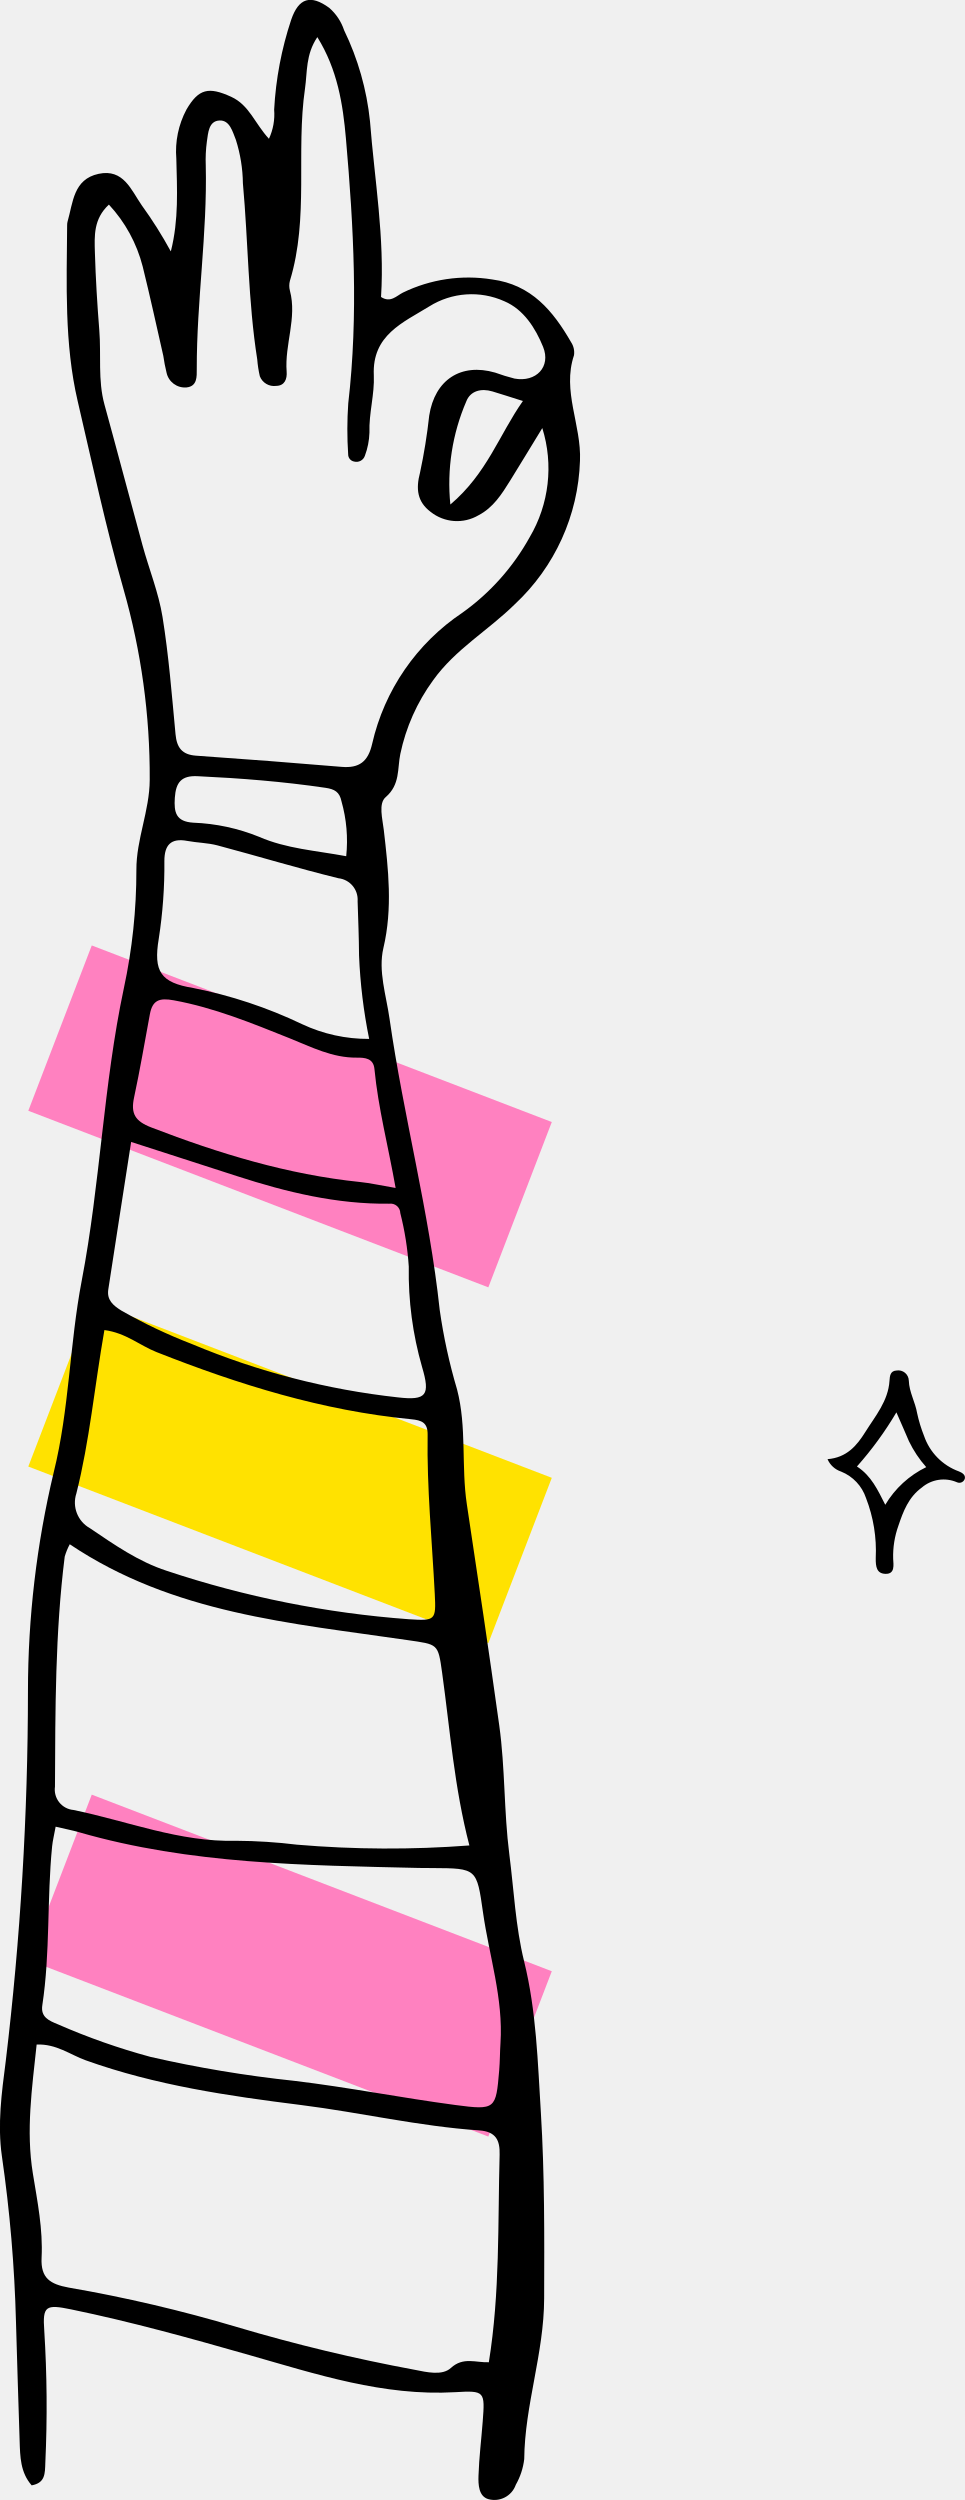
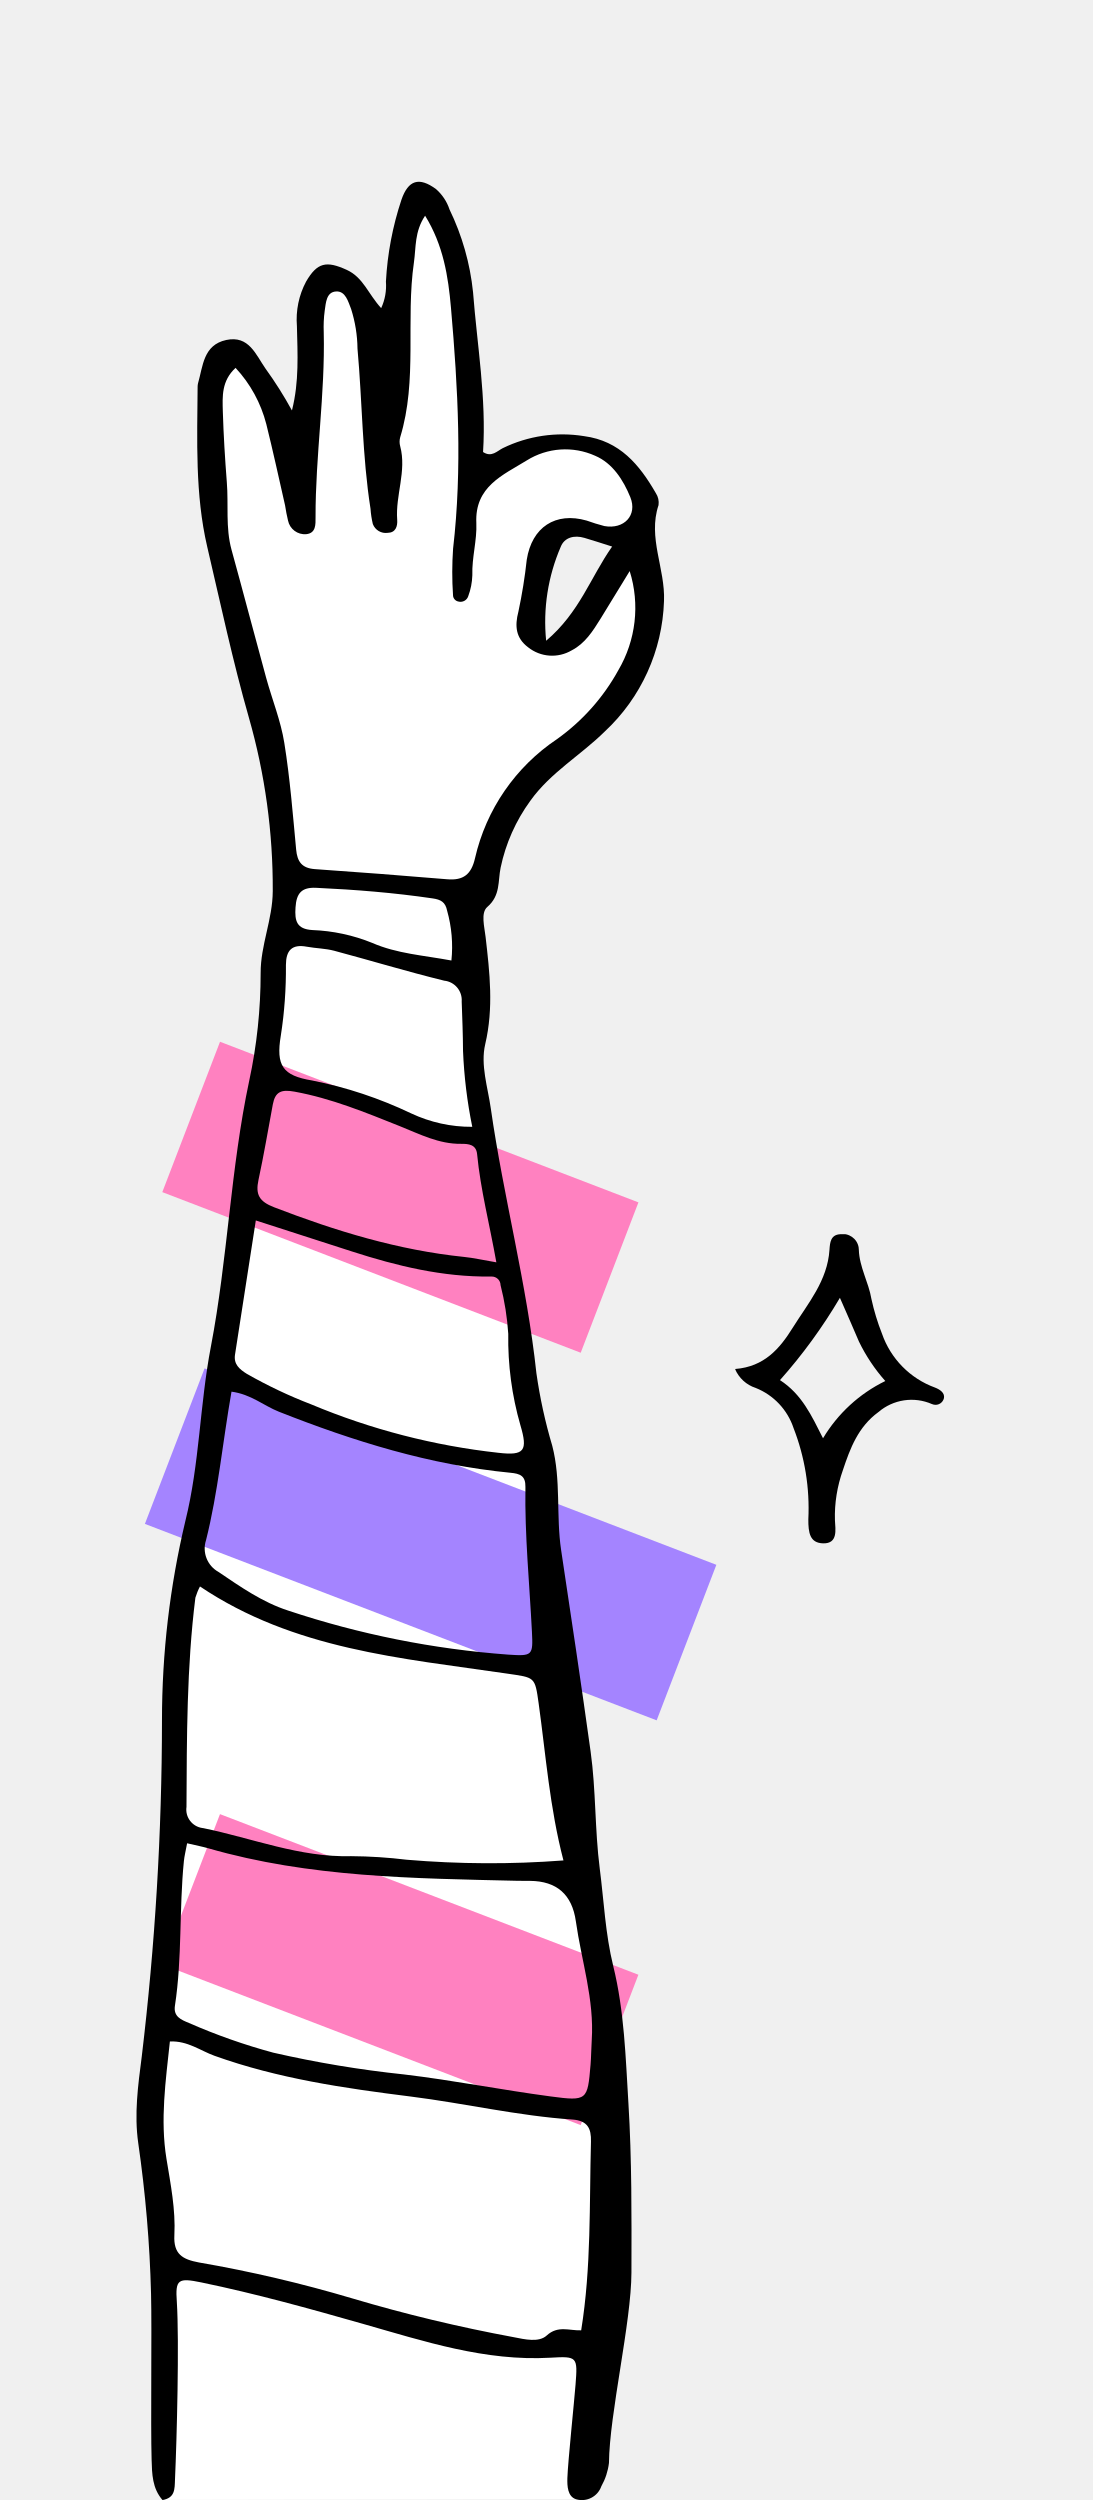
- <svg xmlns="http://www.w3.org/2000/svg" width="125.325" height="324.702" viewBox="0 0 125.325 324.702">
+ <svg xmlns="http://www.w3.org/2000/svg" id="Layer_1" version="1.1" viewBox="0 0 156 357">
  <defs>
-     <clipPath id="clip-path">
-       <rect id="Rectangle_88" data-name="Rectangle 88" width="17.846" height="26.417" fill="none" />
+     <style>
+       .st0 {
+         fill: none;
+       }
+ 
+       .st1 {
+         clip-path: url(#clippath-1);
+       }
+ 
+       .st2 {
+         fill: #fff;
+       }
+ 
+       .st3 {
+         fill: #ff81c0;
+       }
+ 
+       .st4 {
+         clip-path: url(#clippath);
+       }
+ 
+       .st5 {
+         fill: #a484ff;
+       }
+     </style>
+     <clipPath id="clippath">
+       <rect class="st0" y="0" width="156" height="357" />
+     </clipPath>
+     <clipPath id="clippath-1">
+       <rect class="st0" x="105" y="176.24" width="29.83" height="44.15" />
    </clipPath>
  </defs>
-   <g id="Group_122" data-name="Group 122" transform="translate(-1044.636 -700.501)">
-     <rect id="Rectangle_93" data-name="Rectangle 93" width="64" height="23" transform="translate(1056.554 823.296) rotate(21)" fill="#ff81c0" />
-     <rect id="Rectangle_94" data-name="Rectangle 94" width="64" height="23" transform="translate(1056.554 869.506) rotate(21)" fill="#ffe200" />
-     <rect id="Rectangle_95" data-name="Rectangle 95" width="64" height="23" transform="translate(1056.554 933.592) rotate(21)" fill="#ff81c0" />
-     <g id="Group_97" data-name="Group 97">
-       <path id="Path_192" data-name="Path 192" d="M999.427,139.355c-1.733-.547-2.844-.91-3.962-1.245-1.453-.435-2.859-.081-3.389,1.28A27.005,27.005,0,0,0,990,152.8c4.778-4.051,6.333-9.053,9.423-13.447m-22.949,59.124a18.912,18.912,0,0,0-.611-7.119c-.253-1.238-.9-1.59-2.078-1.765-5.513-.812-11.054-1.247-16.618-1.509-2.087-.1-2.818.783-2.953,2.805-.129,1.927.158,3.089,2.393,3.233a25.243,25.243,0,0,1,8.567,1.842c3.527,1.538,7.326,1.774,11.3,2.512m2.982,23.734a68.391,68.391,0,0,1-1.315-10.835c-.013-2.352-.114-4.7-.186-7.053a2.8,2.8,0,0,0-2.5-2.984c-5.264-1.293-10.457-2.872-15.7-4.266-1.269-.337-2.623-.339-3.921-.582-2.14-.405-2.973.538-2.977,2.6a61.9,61.9,0,0,1-.729,10.1c-.713,4.283.248,5.708,4.461,6.4a59.617,59.617,0,0,1,14.154,4.7,20.16,20.16,0,0,0,8.714,1.916m3.435,19.363c-.958-5.421-2.264-10.378-2.752-15.461-.132-1.382-1.216-1.481-2.282-1.47-3.185.035-5.9-1.38-8.766-2.529-4.879-1.954-9.762-3.955-15.007-4.916-1.9-.35-2.774-.009-3.113,1.814-.671,3.6-1.28,7.221-2.05,10.8-.448,2.093.107,3.076,2.245,3.9,8.792,3.387,17.72,6.119,27.132,7.088,1.306.133,2.594.431,4.592.77m-34.349-5.985c-1,6.467-2,12.813-2.968,19.162-.208,1.363.6,2.067,1.709,2.756a67.553,67.553,0,0,0,9.16,4.342,96.229,96.229,0,0,0,26.751,6.924c3.708.429,4.221-.282,3.133-3.945A44.507,44.507,0,0,1,984.6,251.78a38.236,38.236,0,0,0-1.1-6.948,1.261,1.261,0,0,0-1.429-1.223c-6.819.083-13.351-1.5-19.786-3.584-4.45-1.439-8.9-2.873-13.732-4.434m-3.485,24.43c-1.291,7.361-1.919,14.388-3.642,21.22a3.809,3.809,0,0,0,1.763,4.515c3.167,2.144,6.314,4.347,9.974,5.533a129.483,129.483,0,0,0,31.424,6.288c3.478.232,3.564.136,3.39-3.275-.352-6.891-1.041-13.767-.928-20.676.026-1.588-.763-1.892-2.144-2.024-11.5-1.107-22.387-4.5-33.074-8.724-2.15-.849-3.975-2.49-6.762-2.857m-4.5,27.817a8.4,8.4,0,0,0-.656,1.606c-1.245,9.925-1.219,19.9-1.265,29.881a2.66,2.66,0,0,0,2.407,3.028c7.02,1.437,13.776,4.2,21.128,4a68.289,68.289,0,0,1,7.908.507,139.638,139.638,0,0,0,22.38.1c-1.966-7.558-2.511-15.021-3.538-22.415-.536-3.857-.519-3.671-4.513-4.259-15.052-2.208-30.405-3.407-43.85-12.444m-1.836,36.681c-.206,1.135-.385,1.833-.455,2.54-.687,6.871-.234,13.809-1.276,20.658-.236,1.547.879,2,2,2.459a85.582,85.582,0,0,0,12.039,4.238,157.8,157.8,0,0,0,18.676,3.113c7,.832,13.935,2.212,20.927,3.139,5.244.695,5.274.545,5.7-4.515.1-1.168.088-2.343.166-3.513.378-5.815-1.47-11.33-2.271-16.988-.812-5.719-.8-5.723-6.539-5.758-.588,0-1.177,0-1.767-.013-14.844-.35-29.715-.47-44.159-4.64-.842-.243-1.707-.407-3.037-.72m56.261,69.556c1.457-9.044,1.157-18.02,1.4-26.968.05-1.849-.468-2.993-2.662-3.144-7.782-.527-15.4-2.321-23.119-3.293-9.479-1.188-18.91-2.562-27.972-5.807-2.006-.72-3.828-2.163-6.379-2.048-.6,5.658-1.4,11.164-.49,16.751.588,3.619,1.321,7.252,1.133,10.925-.138,2.7,1.149,3.448,3.505,3.886a189.131,189.131,0,0,1,21.857,5.125,224.623,224.623,0,0,0,23.093,5.555c1.573.313,3.585.792,4.706-.239,1.612-1.477,3.242-.669,4.929-.74M972.711,92.111c-1.516,2.268-1.278,4.52-1.588,6.648-1.2,8.28.536,16.79-1.958,24.973a2.49,2.49,0,0,0,0,1.3c.939,3.547-.7,6.986-.428,10.5.074.963-.245,1.838-1.359,1.86a1.986,1.986,0,0,1-2.124-1.256,14.7,14.7,0,0,1-.334-2.174c-1.194-7.58-1.17-15.261-1.864-22.883a19.49,19.49,0,0,0-.912-5.646c-.425-1.05-.792-2.569-2.116-2.512-1.429.059-1.483,1.619-1.652,2.744a17.934,17.934,0,0,0-.144,3.083c.212,8.842-1.186,17.609-1.168,26.443,0,.98.081,2.255-1.33,2.4a2.438,2.438,0,0,1-2.6-1.943,21.835,21.835,0,0,1-.416-2.159c-.879-3.87-1.723-7.753-2.677-11.606a18.551,18.551,0,0,0-4.388-8.038c-2.017,1.866-1.881,4.08-1.82,6.228.1,3.373.306,6.754.573,10.1.258,3.209-.2,6.469.669,9.639,1.68,6.093,3.279,12.209,4.948,18.3.849,3.1,2.085,6.136,2.593,9.285.812,5.038,1.21,10.144,1.689,15.231.164,1.742.834,2.663,2.673,2.792q9.461.655,18.91,1.453c2.286.19,3.433-.679,3.957-3a27.948,27.948,0,0,1,11.719-17.022,29.721,29.721,0,0,0,8.744-9.816,17.573,17.573,0,0,0,1.634-14.166c-1.628,2.663-2.892,4.754-4.178,6.83-1.087,1.752-2.2,3.505-4.1,4.491a5.5,5.5,0,0,1-6.226-.438c-1.75-1.319-1.93-3-1.376-5.1a73.128,73.128,0,0,0,1.192-7.4c.726-4.66,4.115-6.872,8.56-5.587a26.154,26.154,0,0,0,2.52.776c2.8.514,4.763-1.527,3.71-4.122-1-2.452-2.526-4.857-5.025-5.92a10.364,10.364,0,0,0-9.76.67c-3.4,2.1-7.44,3.71-7.2,8.939.114,2.463-.652,4.931-.566,7.451a9.412,9.412,0,0,1-.595,3.01,1.156,1.156,0,0,1-1.4.748.941.941,0,0,1-.77-.941,48.837,48.837,0,0,1,.011-6.611c1.332-11.479.7-22.934-.3-34.377-.391-4.487-1.094-8.972-3.714-13.194m-19.016,27.779c1.028-4.085.794-8.04.7-11.988a11.56,11.56,0,0,1,1.319-6.392c1.58-2.7,2.872-2.988,5.8-1.652,2.359,1.076,3.072,3.463,4.911,5.456a7.552,7.552,0,0,0,.676-3.787,44.587,44.587,0,0,1,2.212-11.672c.983-2.863,2.538-3.3,4.944-1.545A6.587,6.587,0,0,1,976.2,91.2a35.3,35.3,0,0,1,3.362,11.814c.593,7.617,1.925,15.185,1.435,22.829,1.227.809,2.023-.158,2.833-.564a19.418,19.418,0,0,1,11.588-1.715c5.112.672,7.924,4.091,10.264,8.153a2.426,2.426,0,0,1,.377,1.695c-1.564,4.66.975,9.053.778,13.7a26.629,26.629,0,0,1-8.462,18.635c-3.441,3.4-7.727,5.837-10.619,9.884a24.882,24.882,0,0,0-4.253,9.56c-.4,1.912,0,3.975-1.9,5.609-.974.838-.412,2.83-.247,4.274.589,5.113,1.166,10.151-.052,15.327-.7,2.975.367,6.138.8,9.2,1.811,12.66,5.154,25.051,6.513,37.8a71.592,71.592,0,0,0,2.256,10.339c1.28,4.911.525,9.967,1.269,14.911,1.442,9.578,2.882,19.158,4.214,28.755.766,5.524.591,11.129,1.3,16.679.6,4.657.8,9.365,1.93,13.951,1.59,6.438,1.765,13.089,2.17,19.622.494,8.005.453,16.086.427,24.141-.02,7.16-2.522,13.824-2.588,20.868a8.8,8.8,0,0,1-1.094,3.325,2.946,2.946,0,0,1-3.588,1.864c-1.243-.378-1.295-1.9-1.258-3.034.076-2.349.368-4.69.547-7.033.3-3.929.282-4.047-3.581-3.82-9.324.54-18.018-2.338-26.773-4.833-7.646-2.183-15.3-4.31-23.091-5.918-3.314-.685-3.734-.453-3.5,2.752a158.19,158.19,0,0,1,.14,17.134c-.053,1.457,0,2.641-1.776,2.968-1.468-1.678-1.5-3.721-1.562-5.762-.153-5.15-.344-10.3-.475-15.452a182.807,182.807,0,0,0-1.831-21.547c-.591-4.1-.029-8.235.5-12.325a404.993,404.993,0,0,0,2.886-48.04,122.711,122.711,0,0,1,3.345-28.445c2.028-8.164,2.058-16.657,3.636-24.885,2.415-12.59,2.809-25.449,5.476-38a72.61,72.61,0,0,0,1.626-15.351c-.018-4.01,1.713-7.657,1.732-11.709a88.321,88.321,0,0,0-3.4-24.747c-2.306-8.077-4.052-16.283-5.957-24.441-1.743-7.464-1.427-15.209-1.369-22.864a1.652,1.652,0,0,1,.052-.438c.717-2.487.751-5.513,4.036-6.217,3.236-.692,4.224,2.1,5.6,4.084a54.565,54.565,0,0,1,3.768,5.975" transform="translate(113.128 613.23)" />
-     </g>
-     <g id="Group_108" data-name="Group 108" transform="translate(1152.115 878.502)">
-       <g id="Group_107" data-name="Group 107" clip-path="url(#clip-path)">
-         <path id="Path_216" data-name="Path 216" d="M7.5,17.44a12.587,12.587,0,0,1,5.32-4.888A14.688,14.688,0,0,1,10.573,9.18C10.1,8.055,9.6,6.943,8.946,5.438a45.043,45.043,0,0,1-5.125,7.028C5.7,13.69,6.509,15.5,7.5,17.44M0,11.516c2.491-.2,3.8-1.75,4.9-3.513,1.313-2.1,2.983-4.035,3.151-6.677.04-.616.095-1.274.9-1.322a1.37,1.37,0,0,1,1.608,1.318c.051,1.5.837,2.78,1.079,4.22a18.32,18.32,0,0,0,.9,2.955,7.481,7.481,0,0,0,4.543,4.616c.411.164.836.444.76.892a.736.736,0,0,1-1.022.515,4.359,4.359,0,0,0-4.578.686c-1.726,1.258-2.409,3.1-3.032,4.945a11.691,11.691,0,0,0-.683,4.3c.038.794.266,2-1.006,1.961-1.128-.035-1.274-.9-1.257-2.048A18.973,18.973,0,0,0,5,16.566a5.616,5.616,0,0,0-3.228-3.434A2.916,2.916,0,0,1,0,11.516" transform="translate(0 0)" />
+   <path class="st2" d="M33.64,52.54l-3.83,3.24,1.92,19.47,9.89,38.85-1.12,30.89-12.99,77.77-4.62,64.02v45.87l.33,24.33,59.07-.11,7.81-48-5.23-29.31-8.52-74.8-6.27-36.78-3.96-40.26,9.1-18.6,14.88-10.77,3.68-27.77-2.9,7.55-1.98,5.15-6.32,9.03-7.14.14,2.57-13.89,3.23-4.55,7.65,2.9,2.31-3.41-.22-4.4-6.49-5.39-8.14-.11-8.14,4.84-.33-5.06-2.31-27.06-5.06-8.91-5.28,19.03-8.14-7.26-3.41,14.19s-1.87,9.57-1.87,9.24-8.16-10.06-8.16-10.06h0Z" />
+   <g class="st4">
+     <g id="hand_02">
+       <g id="Group_128">
+         <rect id="Rectangle_93" class="st3" x="45.67" y="138.97" width="23" height="64" transform="translate(-122.93 163.07) rotate(-69)" />
+         <rect id="Rectangle_94" class="st5" x="49.61" y="181.4" width="23.79" height="78.28" transform="translate(-166.44 198.92) rotate(-69)" />
+         <rect id="Rectangle_95" class="st3" x="45.67" y="249.26" width="23" height="64" transform="translate(-225.9 233.84) rotate(-69)" />
+         <g id="Group_97">
+           <path id="Path_192" d="M87.42,78.05c-1.73-.55-2.84-.91-3.96-1.24-1.45-.43-2.86-.08-3.39,1.28-1.82,4.22-2.54,8.84-2.08,13.41,4.78-4.05,6.33-9.05,9.42-13.45M64.46,137.17c.25-2.39.04-4.81-.61-7.12-.25-1.24-.9-1.59-2.08-1.76-5.51-.81-11.05-1.25-16.62-1.51-2.09-.1-2.82.78-2.95,2.8-.13,1.93.16,3.09,2.39,3.23,2.94.11,5.84.73,8.57,1.84,3.53,1.54,7.33,1.77,11.3,2.51M67.44,160.91c-.73-3.57-1.17-7.19-1.32-10.84-.01-2.35-.11-4.7-.19-7.05.11-1.51-1-2.83-2.5-2.98-5.26-1.29-10.46-2.87-15.7-4.27-1.27-.34-2.62-.34-3.92-.58-2.14-.4-2.97.54-2.98,2.6.03,3.38-.21,6.76-.73,10.1-.71,4.28.25,5.71,4.46,6.4,4.9.97,9.65,2.55,14.15,4.7,2.73,1.28,5.7,1.94,8.71,1.92M70.88,180.27c-.96-5.42-2.26-10.38-2.75-15.46-.13-1.38-1.22-1.48-2.28-1.47-3.18.04-5.9-1.38-8.77-2.53-4.88-1.95-9.76-3.96-15.01-4.92-1.9-.35-2.77,0-3.11,1.81-.67,3.6-1.28,7.22-2.05,10.8-.45,2.09.11,3.08,2.24,3.9,8.79,3.39,17.72,6.12,27.13,7.09,1.31.13,2.59.43,4.59.77M36.53,174.28c-1,6.47-2,12.81-2.97,19.16-.21,1.36.6,2.07,1.71,2.76,2.94,1.67,6,3.13,9.16,4.34,8.54,3.58,17.55,5.91,26.75,6.92,3.71.43,4.22-.28,3.13-3.95-1.22-4.24-1.8-8.63-1.73-13.04-.15-2.34-.52-4.67-1.1-6.95-.01-.7-.59-1.25-1.29-1.23-.05,0-.09,0-.14,0-6.82.08-13.35-1.5-19.79-3.58-4.45-1.44-8.9-2.87-13.73-4.43M33.06,198.72c-1.29,7.36-1.92,14.39-3.64,21.22-.57,1.73.17,3.63,1.76,4.52,3.17,2.14,6.31,4.35,9.97,5.53,10.17,3.39,20.73,5.5,31.42,6.29,3.48.23,3.56.14,3.39-3.27-.35-6.89-1.04-13.77-.93-20.68.03-1.59-.76-1.89-2.14-2.02-11.5-1.11-22.39-4.5-33.07-8.72-2.15-.85-3.97-2.49-6.76-2.86M28.56,226.54c-.27.51-.49,1.05-.66,1.61-1.24,9.92-1.22,19.9-1.27,29.88-.21,1.45.8,2.8,2.26,3.01.05,0,.1.01.15.02,7.02,1.44,13.78,4.2,21.13,4,2.64.02,5.28.19,7.91.51,7.45.63,14.93.67,22.38.1-1.97-7.56-2.51-15.02-3.54-22.42-.54-3.86-.52-3.67-4.51-4.26-15.05-2.21-30.41-3.41-43.85-12.44M26.72,263.22c-.21,1.14-.39,1.83-.46,2.54-.69,6.87-.23,13.81-1.28,20.66-.24,1.55.88,2,2,2.46,3.9,1.71,7.93,3.13,12.04,4.24,6.16,1.41,12.39,2.45,18.68,3.11,7,.83,13.93,2.21,20.93,3.14,5.24.7,5.27.55,5.7-4.52.1-1.17.09-2.34.17-3.51.38-5.82-1.47-11.33-2.27-16.99-.54-3.81-2.72-5.73-6.54-5.76-.59,0-1.18,0-1.77-.01-14.84-.35-29.72-.47-44.16-4.64-.84-.24-1.71-.41-3.04-.72M82.99,332.78c1.46-9.04,1.16-18.02,1.4-26.97.05-1.85-.47-2.99-2.66-3.14-7.78-.53-15.4-2.32-23.12-3.29-9.48-1.19-18.91-2.56-27.97-5.81-2.01-.72-3.83-2.16-6.38-2.05-.6,5.66-1.4,11.16-.49,16.75.59,3.62,1.32,7.25,1.13,10.92-.14,2.7,1.15,3.45,3.51,3.89,7.38,1.27,14.68,2.99,21.86,5.12,7.59,2.26,15.3,4.11,23.09,5.55,1.57.31,3.59.79,4.71-.24,1.61-1.48,3.24-.67,4.93-.74M60.7,30.81c-1.52,2.27-1.28,4.52-1.59,6.65-1.2,8.28.54,16.79-1.96,24.97-.12.43-.12.87,0,1.3.94,3.55-.7,6.99-.43,10.5.07.96-.24,1.84-1.36,1.86-.91.13-1.79-.39-2.12-1.26-.17-.72-.28-1.44-.33-2.17-1.19-7.58-1.17-15.26-1.86-22.88-.02-1.92-.33-3.82-.91-5.65-.42-1.05-.79-2.57-2.12-2.51-1.43.06-1.48,1.62-1.65,2.74-.14,1.02-.18,2.05-.14,3.08.21,8.84-1.19,17.61-1.17,26.44,0,.98.08,2.26-1.33,2.4-1.23.11-2.35-.73-2.6-1.94-.17-.71-.31-1.43-.42-2.16-.88-3.87-1.72-7.75-2.68-11.61-.77-3-2.28-5.77-4.39-8.04-2.02,1.87-1.88,4.08-1.82,6.23.1,3.37.31,6.75.57,10.1.26,3.21-.2,6.47.67,9.64,1.68,6.09,3.28,12.21,4.95,18.3.85,3.1,2.09,6.14,2.59,9.29.81,5.04,1.21,10.14,1.69,15.23.16,1.74.83,2.66,2.67,2.79,6.31.44,12.61.92,18.91,1.45,2.29.19,3.43-.68,3.96-3,1.59-6.96,5.78-13.05,11.72-17.02,3.61-2.58,6.6-5.93,8.74-9.82,2.52-4.28,3.12-9.43,1.63-14.17-1.63,2.66-2.89,4.75-4.18,6.83-1.09,1.75-2.2,3.51-4.1,4.49-1.97,1.16-4.44.99-6.23-.44-1.75-1.32-1.93-3-1.38-5.1.52-2.44.92-4.91,1.19-7.4.73-4.66,4.11-6.87,8.56-5.59.83.3,1.67.56,2.52.78,2.8.51,4.76-1.53,3.71-4.12-1-2.45-2.53-4.86-5.03-5.92-3.16-1.42-6.82-1.17-9.76.67-3.4,2.1-7.44,3.71-7.2,8.94.11,2.46-.65,4.93-.57,7.45-.03,1.03-.23,2.05-.59,3.01-.19.58-.81.91-1.4.75-.45-.08-.78-.48-.77-.94-.15-2.2-.14-4.41.01-6.61,1.33-11.48.7-22.93-.3-34.38-.39-4.49-1.09-8.97-3.71-13.19M41.7,58.57c1.03-4.08.79-8.04.7-11.99-.18-2.21.27-4.43,1.32-6.39,1.58-2.7,2.87-2.99,5.8-1.65,2.36,1.08,3.07,3.46,4.91,5.46.55-1.18.78-2.49.68-3.79.21-3.97.96-7.9,2.21-11.67.98-2.86,2.54-3.3,4.94-1.54.89.78,1.56,1.78,1.93,2.91,1.8,3.71,2.94,7.71,3.36,11.81.59,7.62,1.92,15.18,1.43,22.83,1.23.81,2.02-.16,2.83-.56,3.59-1.75,7.64-2.35,11.59-1.71,5.11.67,7.92,4.09,10.26,8.15.33.5.46,1.1.38,1.7-1.56,4.66.97,9.05.78,13.7-.23,7.09-3.27,13.8-8.46,18.63-3.44,3.4-7.73,5.84-10.62,9.88-2.08,2.85-3.53,6.11-4.25,9.56-.4,1.91,0,3.98-1.9,5.61-.97.84-.41,2.83-.25,4.27.59,5.11,1.17,10.15-.05,15.33-.7,2.98.37,6.14.8,9.2,1.81,12.66,5.15,25.05,6.51,37.8.5,3.5,1.25,6.95,2.26,10.34,1.28,4.91.53,9.97,1.27,14.91,1.44,9.58,2.88,19.16,4.21,28.76.77,5.52.59,11.13,1.3,16.68.6,4.66.8,9.36,1.93,13.95,1.59,6.44,1.77,13.09,2.17,19.62.49,8.01.45,16.09.43,24.14-.02,7.16-3.14,20.16-3.21,27.2-.14,1.17-.51,2.3-1.09,3.33-.51,1.47-2.09,2.29-3.59,1.86-1.24-.38-1.29-1.9-1.26-3.03.08-2.35.99-11.02,1.17-13.37.3-3.93.28-4.05-3.58-3.82-9.32.54-18.02-2.34-26.77-4.83-7.65-2.18-15.3-4.31-23.09-5.92-3.31-.68-3.73-.45-3.5,2.75.36,5.7,0,19.65-.26,25.36-.05,1.46,0,2.64-1.78,2.97-1.47-1.68-1.5-3.72-1.56-5.76-.15-5.15.05-18.53-.08-23.68-.18-7.21-.8-14.41-1.83-21.55-.59-4.1-.03-8.23.5-12.33,1.91-15.94,2.88-31.98,2.89-48.04,0-9.58,1.12-19.13,3.34-28.45,2.03-8.16,2.06-16.66,3.64-24.88,2.41-12.59,2.81-25.45,5.48-38,1.09-5.04,1.63-10.19,1.63-15.35-.02-4.01,1.71-7.66,1.73-11.71.04-8.37-1.1-16.7-3.4-24.75-2.31-8.08-4.05-16.28-5.96-24.44-1.74-7.46-1.43-15.21-1.37-22.86,0-.15.02-.29.05-.44.72-2.49.75-5.51,4.04-6.22,3.24-.69,4.22,2.1,5.6,4.08,1.38,1.91,2.64,3.9,3.77,5.97" />
+         </g>
+         <g id="Group_108">
+           <g class="st1">
+             <g id="Group_107">
+               <path id="Path_216" d="M117.53,205.38c2.11-3.53,5.2-6.37,8.89-8.17-1.5-1.69-2.77-3.59-3.76-5.63-.79-1.87-1.62-3.74-2.72-6.25-2.47,4.18-5.33,8.12-8.56,11.75,3.14,2.04,4.5,5.06,6.15,8.31M105,195.49c4.16-.33,6.35-2.92,8.19-5.87,2.19-3.51,4.98-6.73,5.26-11.16.07-1.04.17-2.12,1.5-2.21,1.25-.22,2.44.62,2.66,1.85.02.12.03.23.03.35.08,2.51,1.4,4.65,1.8,7.05.37,1.69.87,3.34,1.5,4.93,1.24,3.59,4.03,6.43,7.59,7.72.69.27,1.4.74,1.27,1.49-.15.67-.8,1.09-1.47.94-.08-.02-.17-.05-.25-.08-2.56-1.12-5.53-.67-7.65,1.15-2.89,2.11-4.03,5.18-5.06,8.27-.82,2.31-1.22,4.75-1.14,7.19.07,1.32.45,3.34-1.69,3.28-1.89-.05-2.12-1.5-2.11-3.43.22-4.45-.5-8.89-2.11-13.03-.87-2.61-2.84-4.71-5.4-5.73-1.34-.43-2.41-1.42-2.96-2.71" />
+             </g>
+           </g>
+         </g>
      </g>
    </g>
  </g>
</svg>
